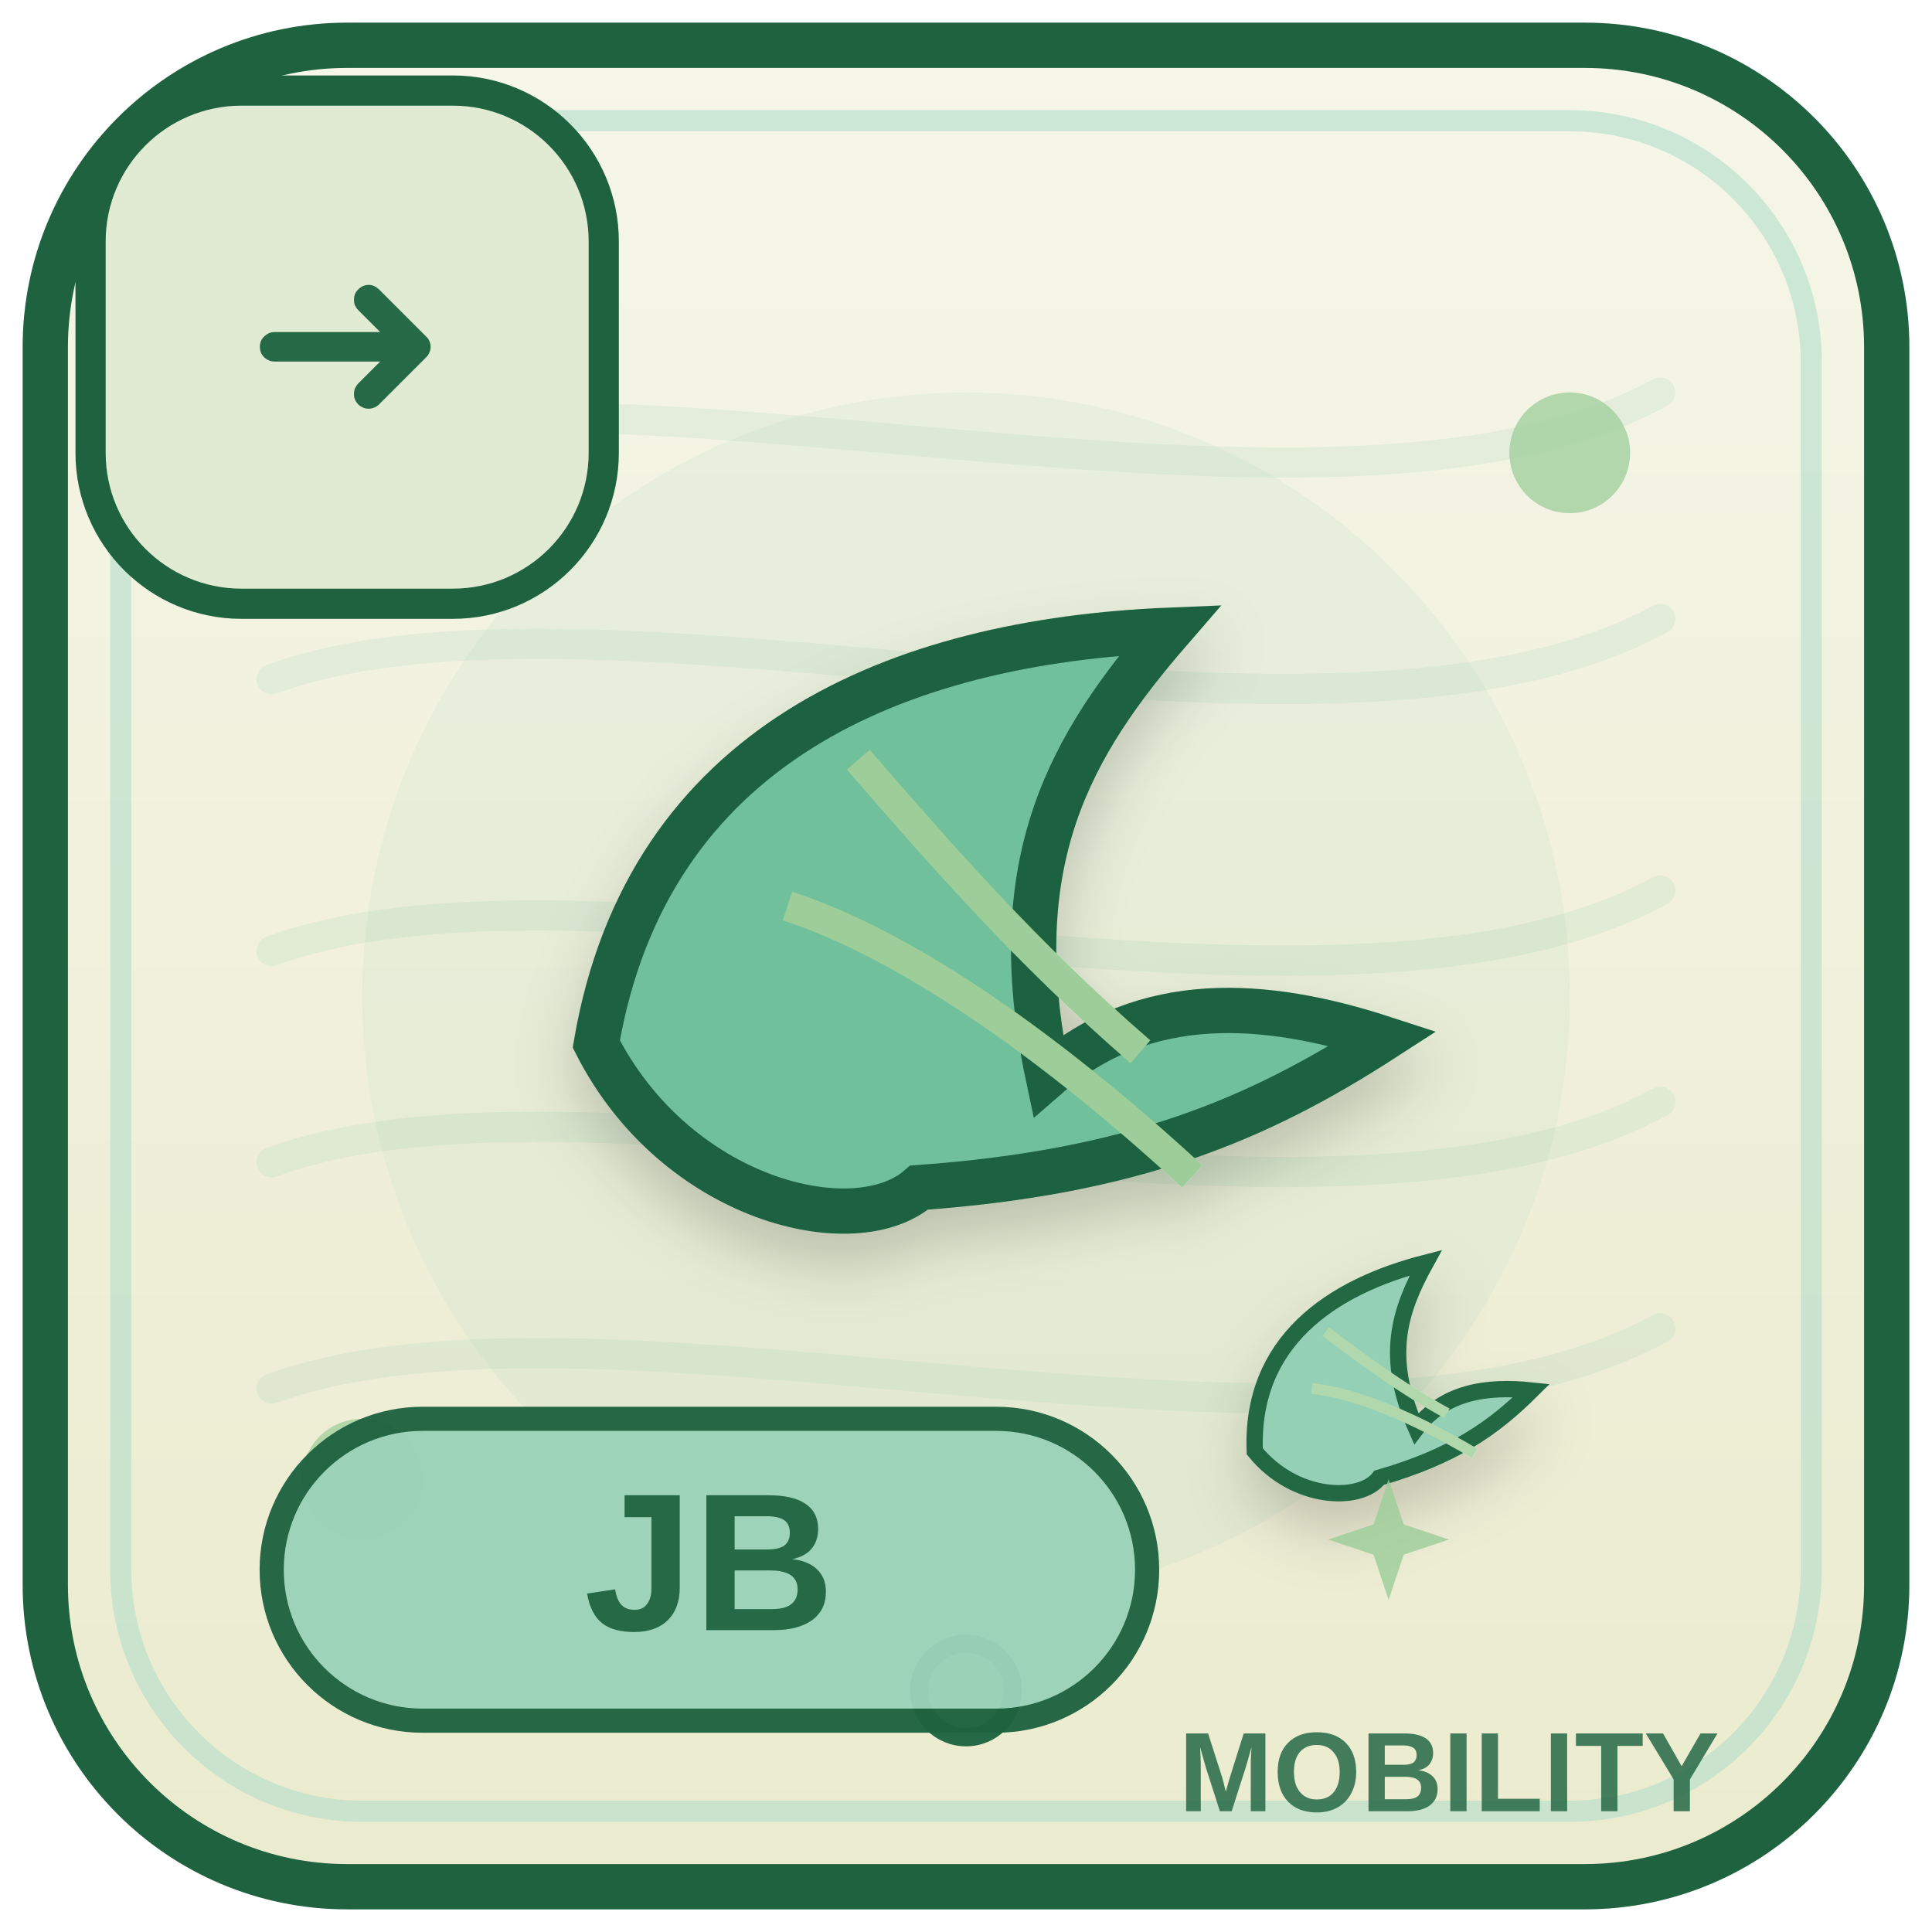
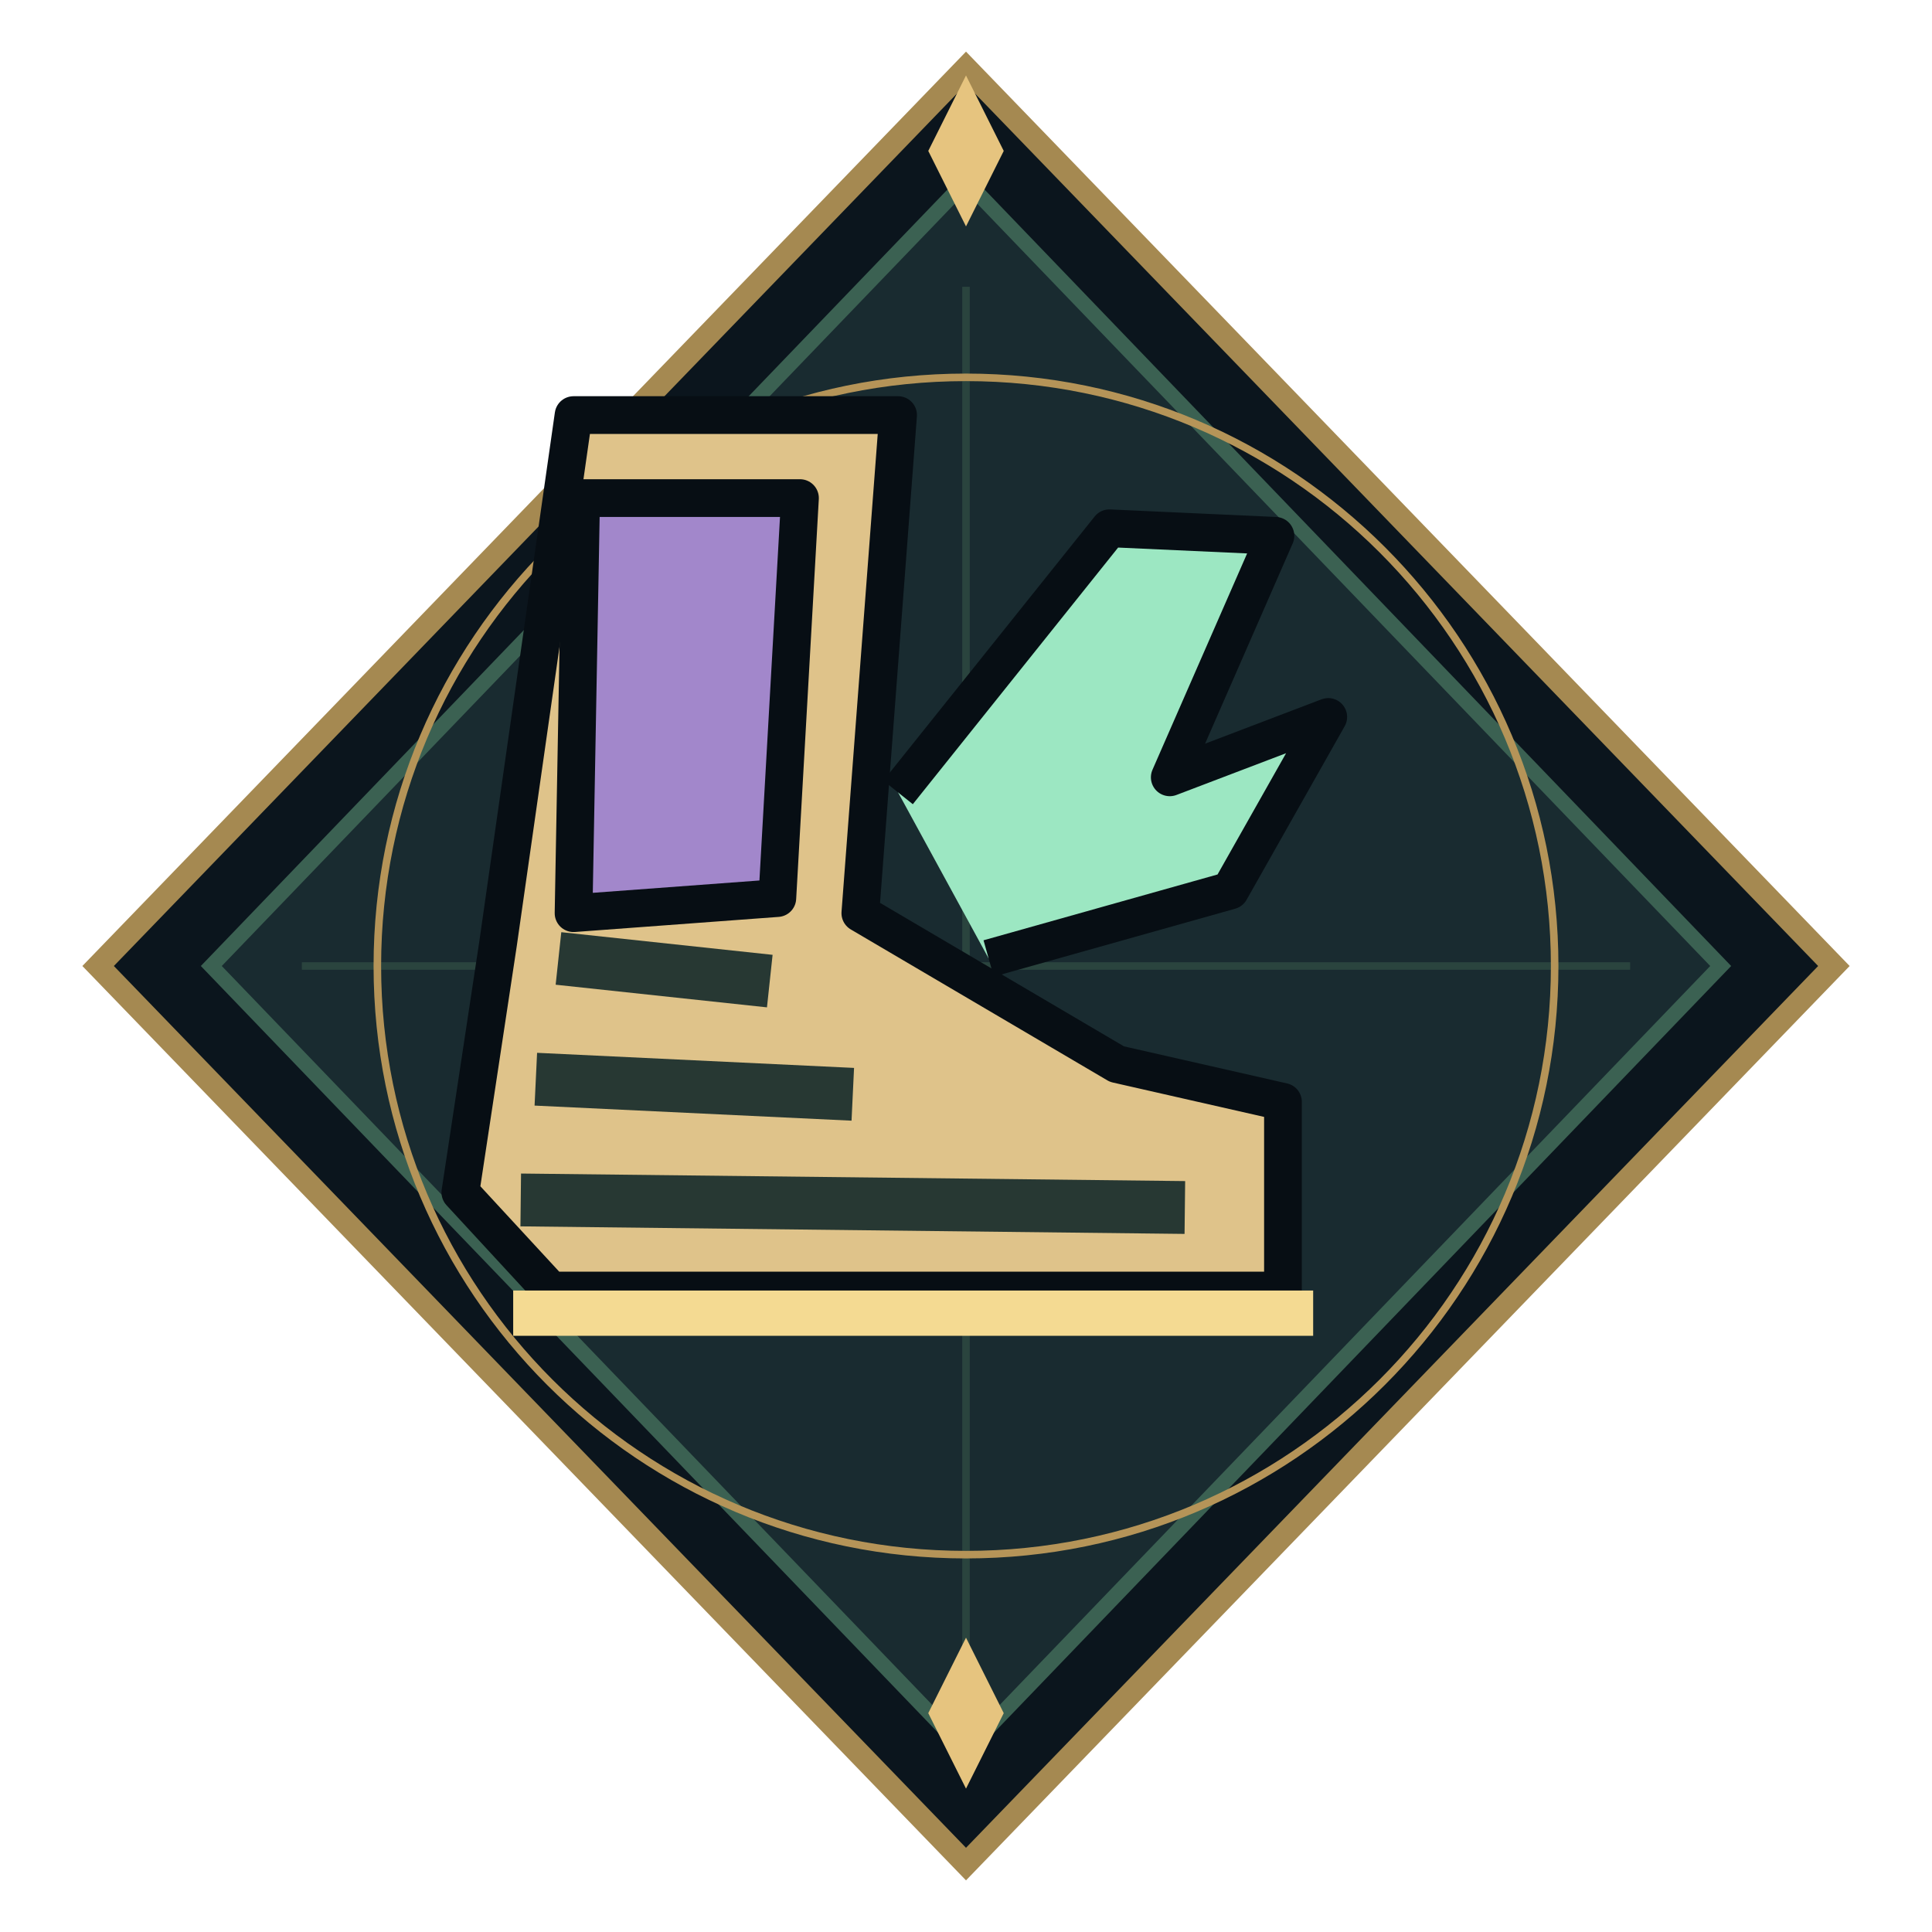
- <svg xmlns="http://www.w3.org/2000/svg" width="128" height="128" viewBox="0 0 128 128">
-   <defs>
-     <linearGradient id="cardBg" x1="0%" y1="0%" x2="0%" y2="100%">
-       <stop offset="0%" stop-color="#f6f6e9" />
-       <stop offset="100%" stop-color="#ebebcf" />
-     </linearGradient>
-     <linearGradient id="frameGrad" x1="0%" y1="0%" x2="100%" y2="100%">
-       <stop offset="0%" stop-color="#78c3a1" />
-       <stop offset="100%" stop-color="#256947" />
-     </linearGradient>
-     <radialGradient id="halo">
-       <stop offset="0%" stop-color="#96d0b6" />
-       <stop offset="100%" stop-color="rgba(255,255,255,0)" />
-     </radialGradient>
-     <filter id="shadow" x="-20%" y="-20%" width="140%" height="140%">
-       <feDropShadow dx="0" dy="2" stdDeviation="2" flood-color="#000000" flood-opacity="0.18" />
-     </filter>
-   </defs>
-   <rect x="3" y="3" width="122" height="122" rx="20" fill="url(#cardBg)" stroke="#1e6240" stroke-width="3" />
-   <rect x="8" y="8" width="112" height="112" rx="16" fill="none" stroke="#b3ddca" stroke-width="1.4" opacity="0.6" />
-   <path d="M18 30 C40 22 88 38 110 26" fill="none" stroke="#6db896" stroke-width="2" opacity="0.12" stroke-linecap="round" />
-   <path d="M18 45 C40 37 88 53 110 41" fill="none" stroke="#6db896" stroke-width="2" opacity="0.12" stroke-linecap="round" />
-   <path d="M18 63 C40 55 88 71 110 59" fill="none" stroke="#6db896" stroke-width="2" opacity="0.12" stroke-linecap="round" />
-   <path d="M18 77 C40 69 88 85 110 73" fill="none" stroke="#6db896" stroke-width="2" opacity="0.12" stroke-linecap="round" />
-   <path d="M18 92 C40 84 88 100 110 88" fill="none" stroke="#6db896" stroke-width="2" opacity="0.12" stroke-linecap="round" />
-   <circle cx="64" cy="66" r="40" fill="#96d0b6" opacity="0.12" />
-   <g filter="url(#shadow)">
-     <g transform="translate(66 63) rotate(4) scale(1.0)">
-       <path d="M-26 8 C-24 -12 -8 -20 10 -22 C4 -14 0 -6 4 8 C10 2 18 2 26 4 C18 10 10 14 -4 16 C-8 20 -20 18 -26 8 Z" fill="#71c09c" stroke="#1e6240" stroke-width="3" />
-       <path d="M-10 -12 C-4 -6 2 0 10 6" fill="none" stroke="#9dcd99" stroke-width="2" />
-       <path d="M-14 -2 C-6 0 4 6 14 14" fill="none" stroke="#9dcd99" stroke-width="2" />
-     </g>
-     <g transform="translate(92 92) rotate(-8) scale(0.36)">
-       <path d="M-26 8 C-24 -12 -8 -20 10 -22 C4 -14 0 -6 4 8 C10 2 18 2 26 4 C18 10 10 14 -4 16 C-8 20 -20 18 -26 8 Z" fill="#94d0b5" stroke="#206743" stroke-width="3" />
-       <path d="M-10 -12 C-4 -6 2 0 10 6" fill="none" stroke="#b1d7ad" stroke-width="2" />
-       <path d="M-14 -2 C-6 0 4 6 14 14" fill="none" stroke="#b1d7ad" stroke-width="2" />
-     </g>
+ <svg xmlns="http://www.w3.org/2000/svg" width="256" height="256" viewBox="0 0 256 256">
+   <path d="M128 9 243 128 128 247 13 128Z" fill="#0b151d" stroke="#a58951" stroke-width="3" />
+   <path d="m128 24 100 104-100 104L28 128Z" fill="#192b30" stroke="#3b6152" stroke-width="2" />
+   <path d="M40 128h176M128 38v180" stroke="#2a443e" />
+   <circle cx="128" cy="128" r="78" fill="none" stroke="#b59458" stroke-width="1" />
+   <g stroke="#070e14" stroke-width="5" stroke-linejoin="round">
+     <path d="M76 55h43l-5 66 34 20 22 5v25H73l-12-13 5-33z" fill="#dfc38a" />
+     <path d="M77 66h29l-3 53-27 2z" fill="#a287cb" />
+     <path d="m74 127 28 3m-31 13 42 2m-44 14 88 1" stroke="#273833" stroke-width="7" />
+     <path d="m119 105 28-35 22 1-14 32 21-8-13 23-32 9" fill="#9ce7c2" />
+     <path d="M68 174h106" stroke="#f4da92" stroke-width="6" />
  </g>
-   <circle cx="24" cy="98" r="4" fill="#9dcd99" opacity="0.75" />
-   <circle cx="104" cy="30" r="4" fill="#9dcd99" opacity="0.75" />
-   <polygon points="92,98 93.0,101.0 96,102 93.0,103.0 92,106 91.0,103.0 88,102 91.0,101.0" fill="#9dcd99" opacity="0.82" />
-   <circle cx="64" cy="112" r="3.1" fill="#91ca97" stroke="#256947" stroke-width="1.2" />
-   <rect x="6" y="6" width="34" height="34" rx="10" fill="#e1ebd4" stroke="#1e6240" stroke-width="2" />
-   <text x="23" y="28" text-anchor="middle" font-size="16" font-family="Arial, sans-serif" font-weight="700" fill="#256947">➜</text>
-   <rect x="18" y="94" width="58" height="20" rx="10" fill="#9ad2b8" stroke="#1e6240" stroke-width="1.6" opacity="0.96" />
-   <text x="47" y="108" text-anchor="middle" font-size="13" font-weight="700" font-family="Arial, sans-serif" fill="#256947">JB</text>
-   <text x="96" y="120" text-anchor="middle" font-size="7.5" font-weight="700" font-family="Arial, sans-serif" fill="#256947" opacity="0.85">MOBILITY</text>
+   <path d="m128 10 5 10-5 10-5-10m0 207 5-10 5 10-5 10" fill="#e6c47f" />
</svg>
